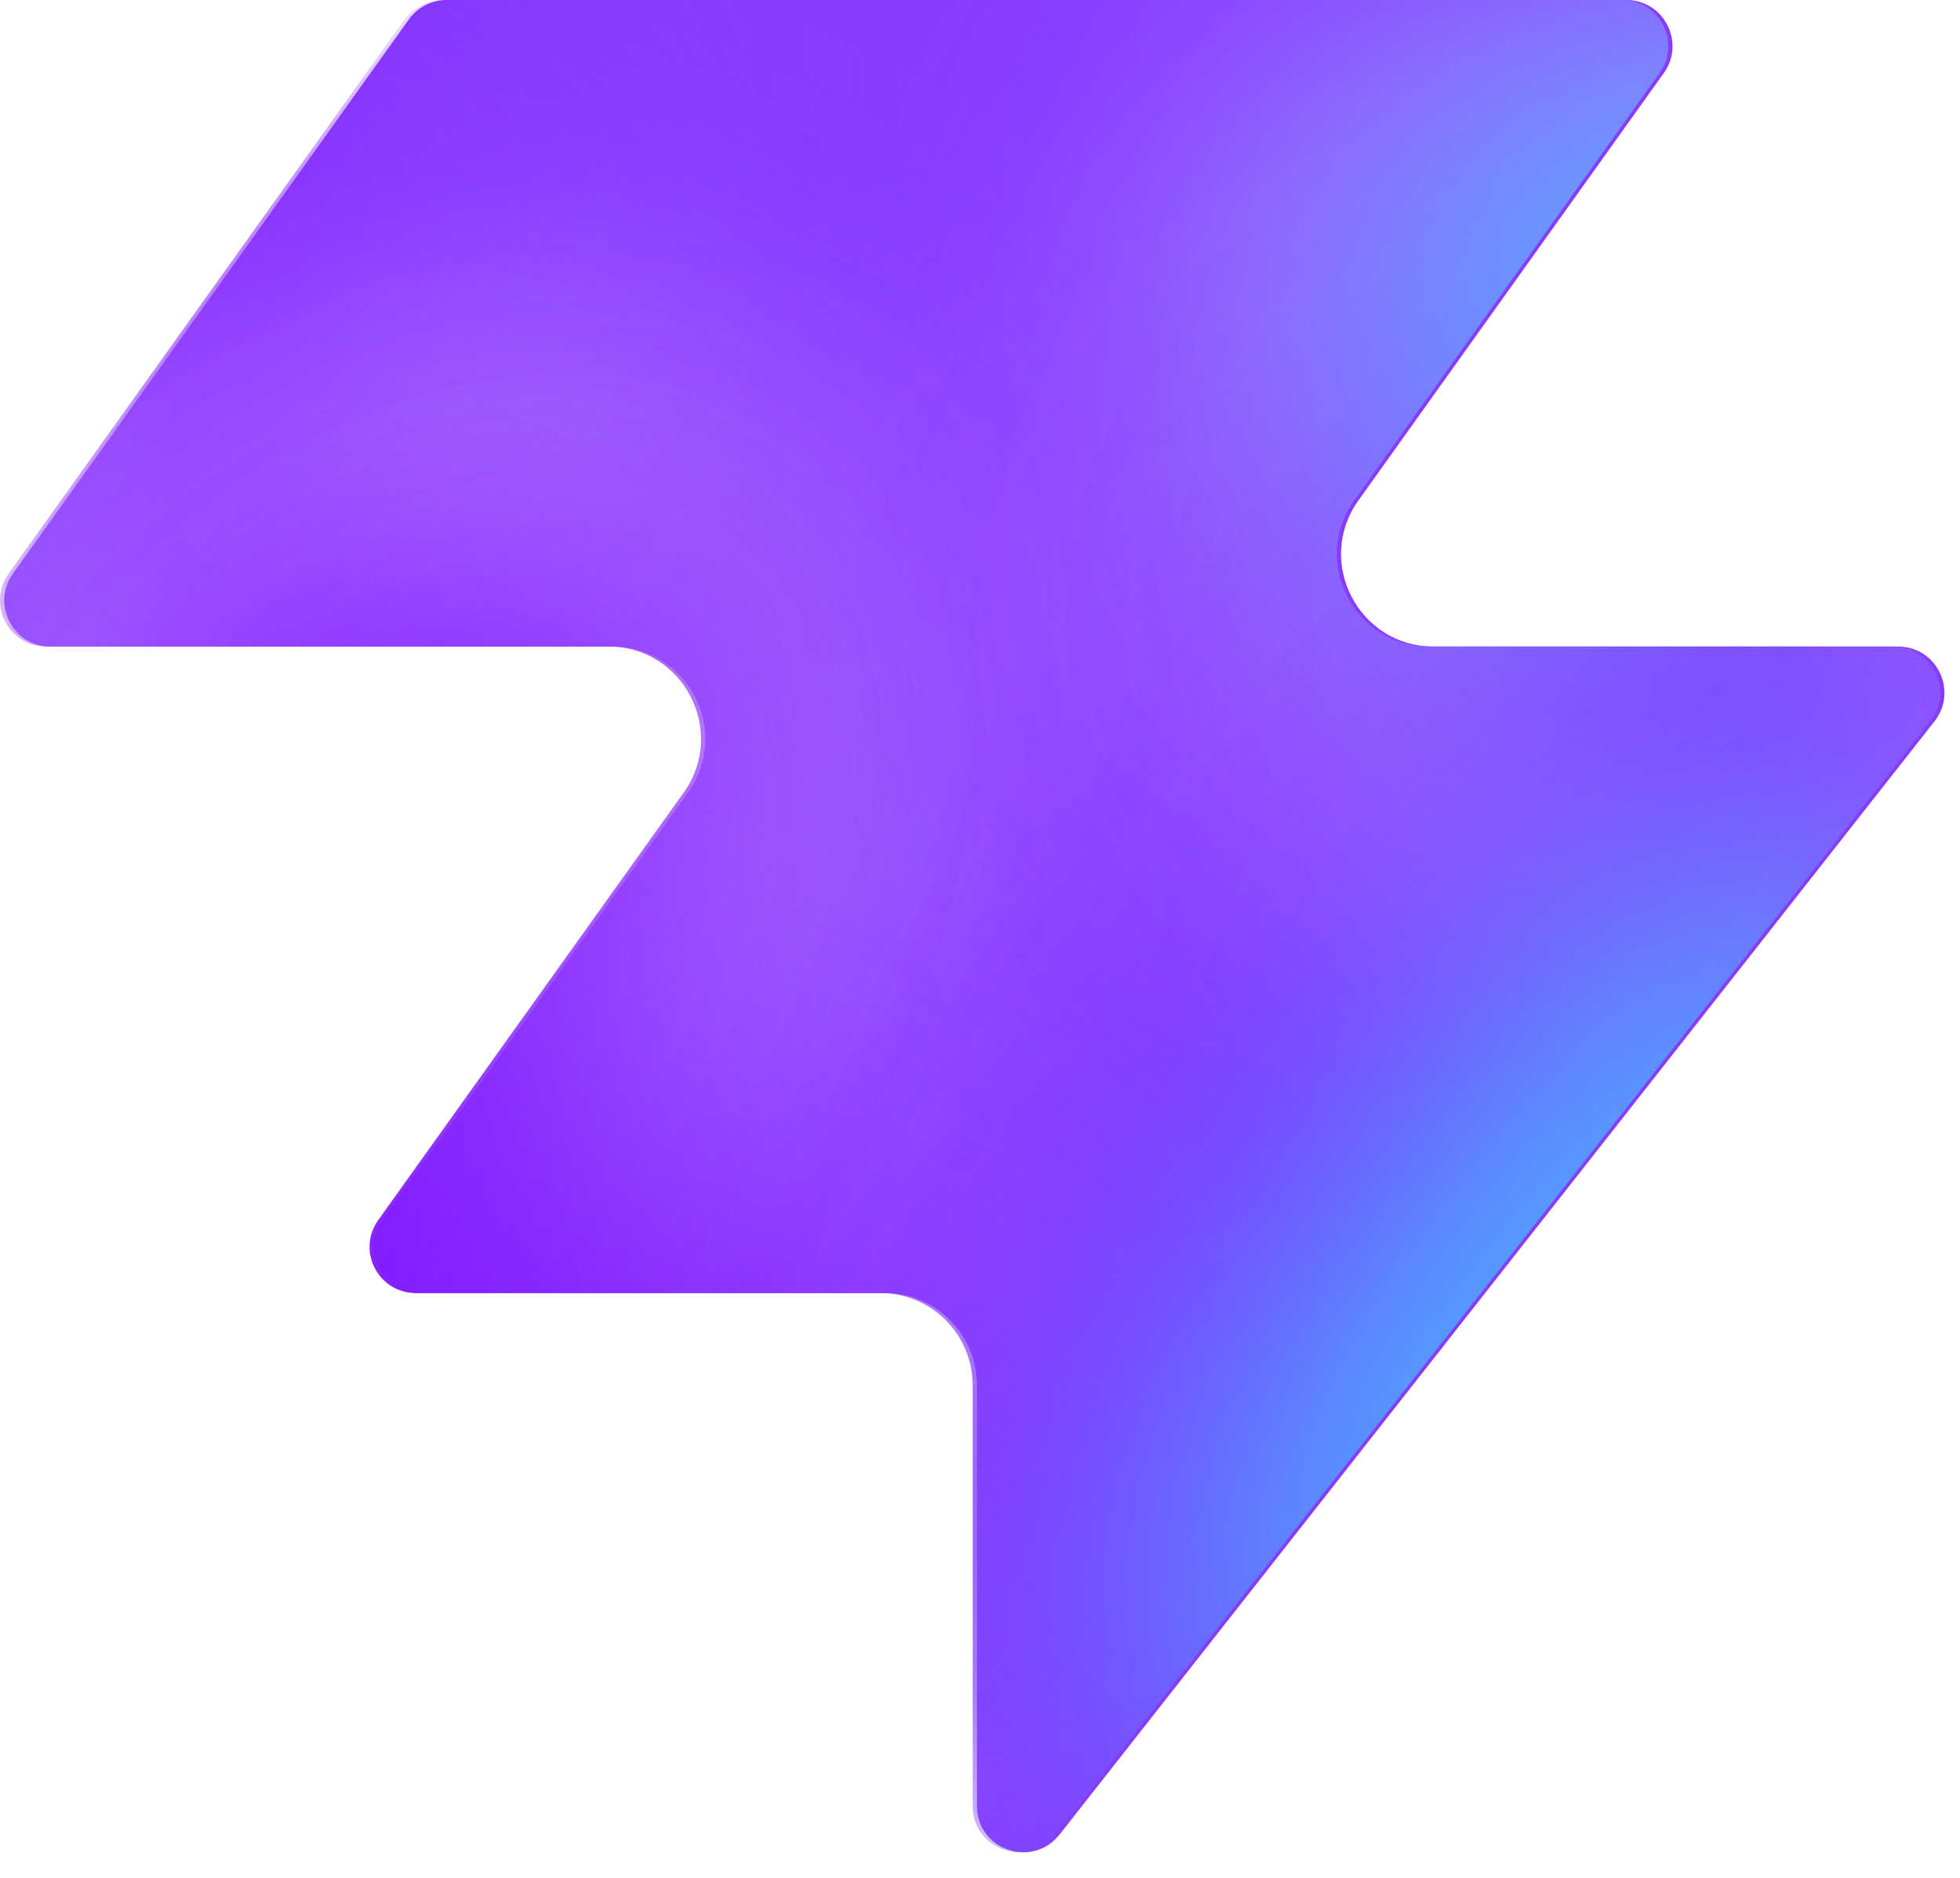
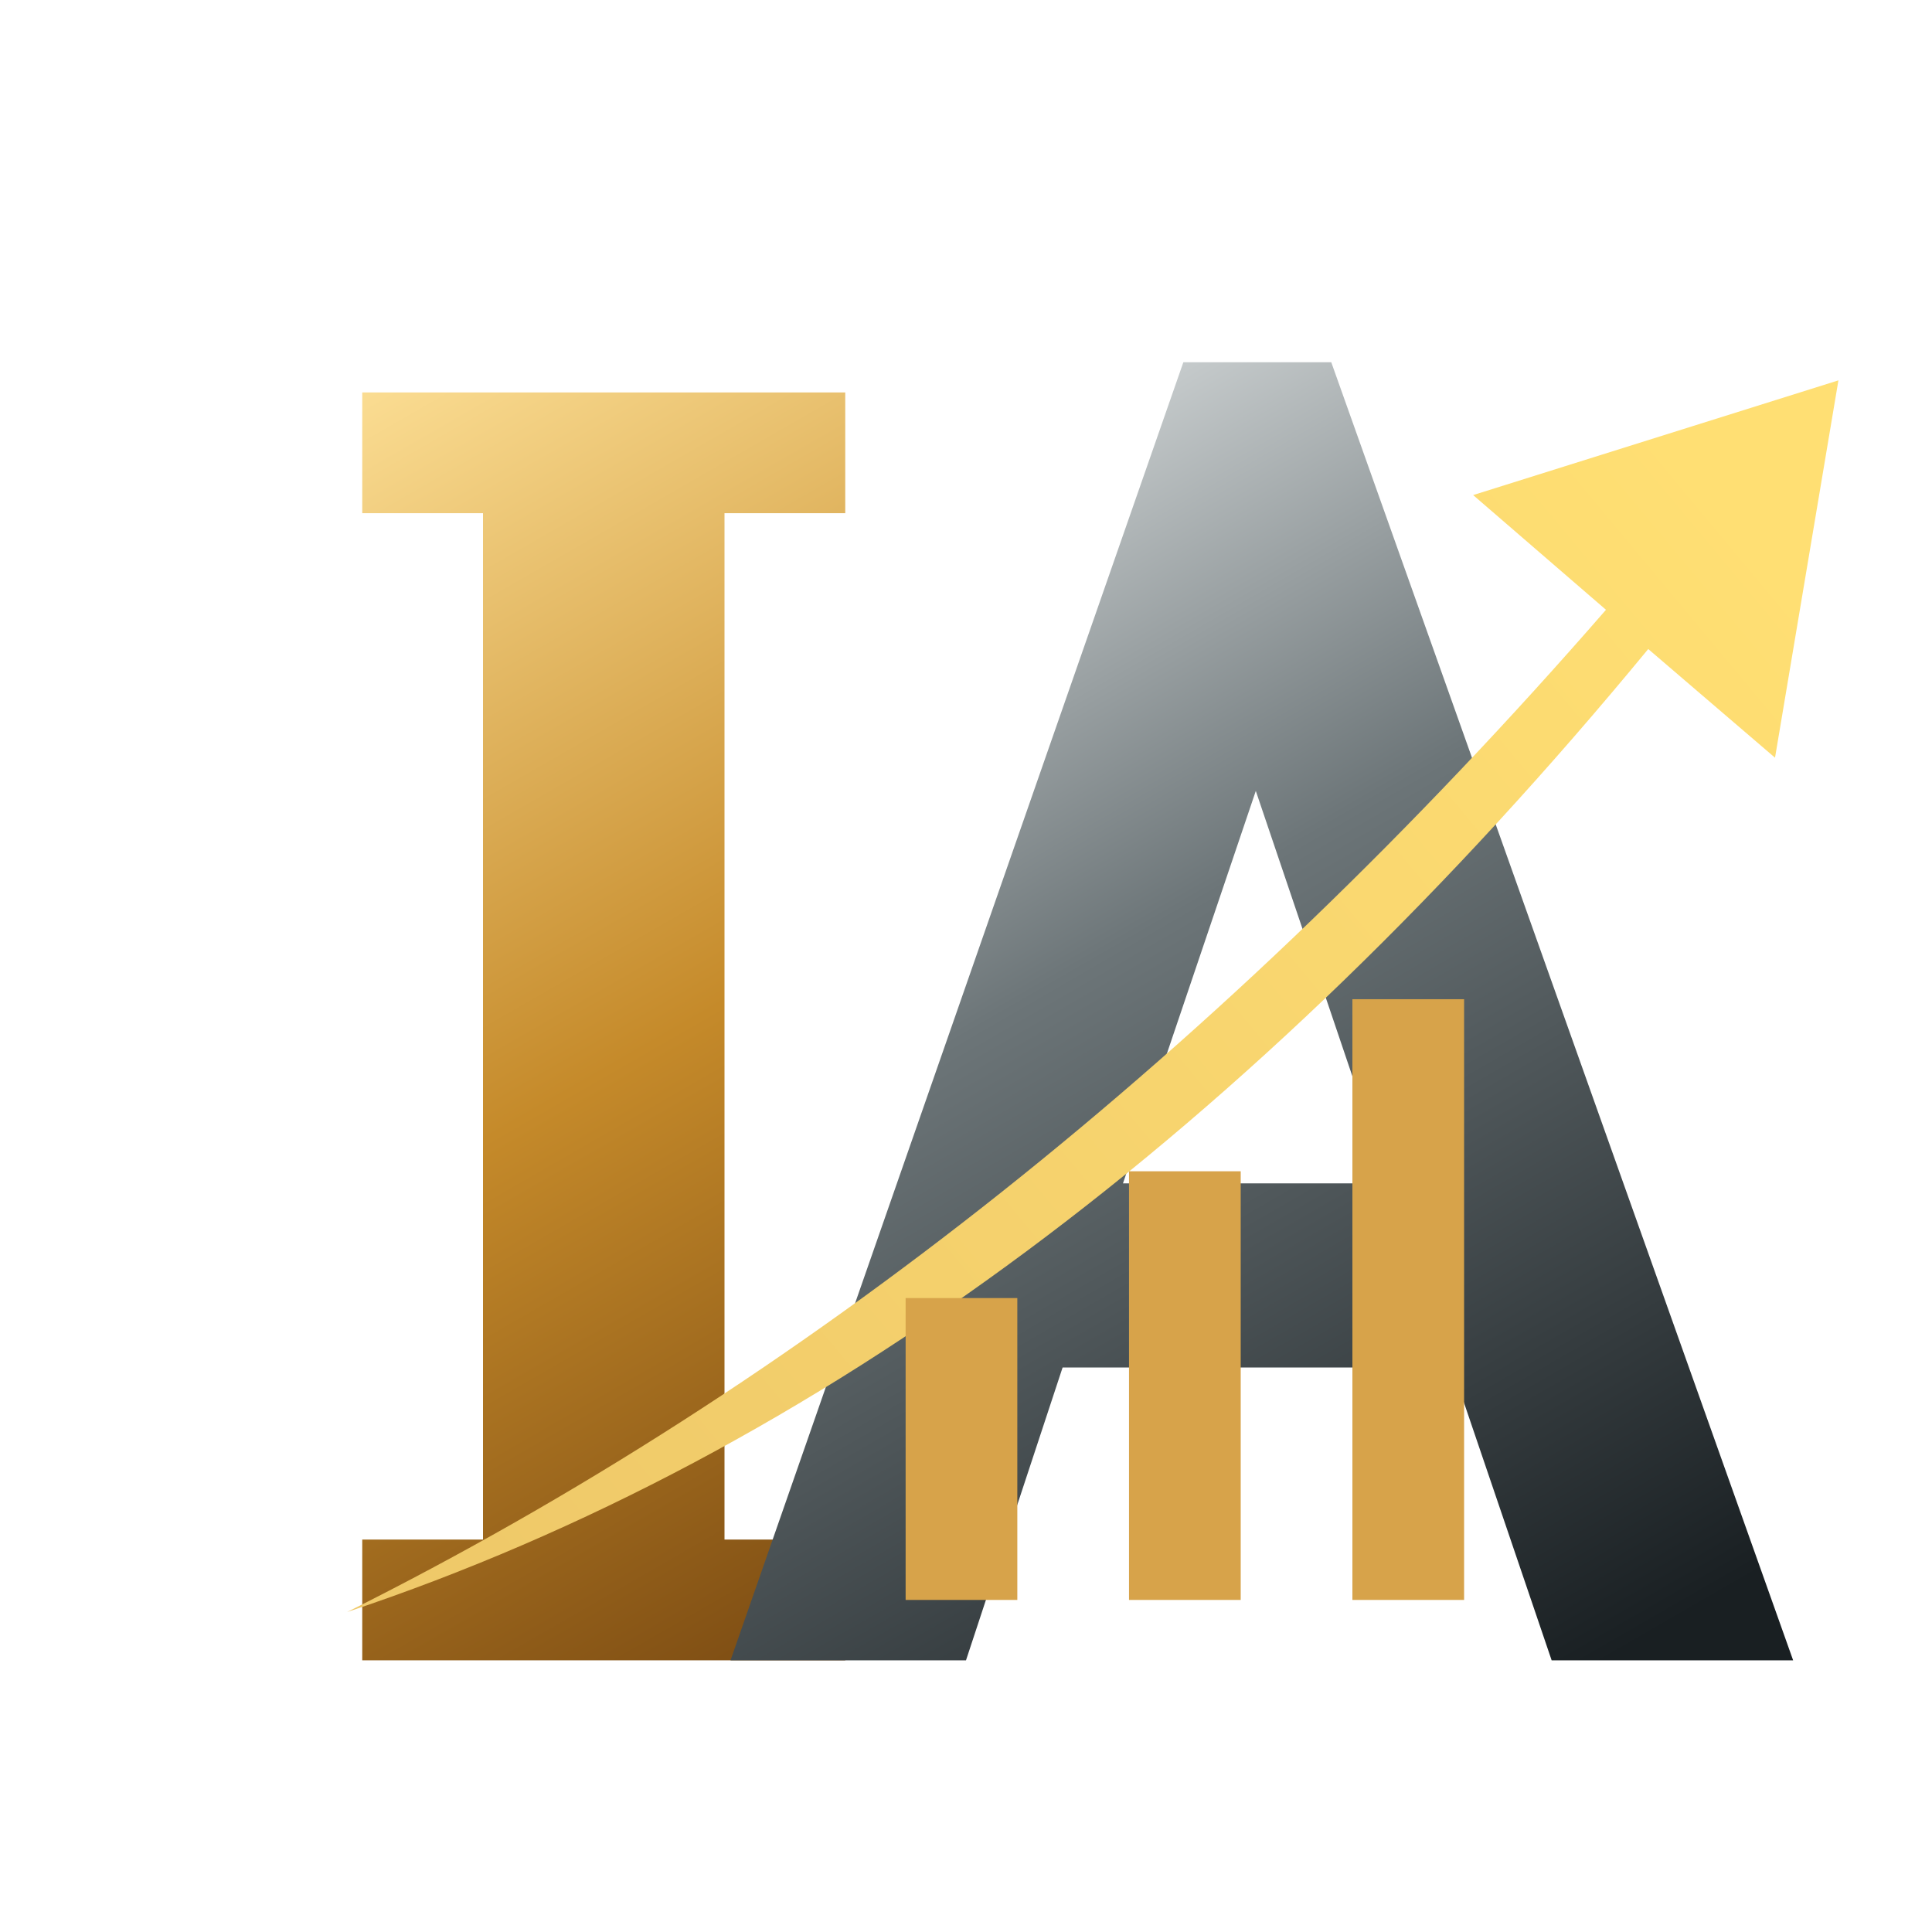
- <svg xmlns="http://www.w3.org/2000/svg" width="48" height="46" fill="none" viewBox="0 0 48 46">
-   <path fill="#863bff" d="M25.946 44.938c-.664.845-2.021.375-2.021-.698V33.937a2.26 2.26 0 0 0-2.262-2.262H10.287c-.92 0-1.456-1.04-.92-1.788l7.48-10.471c1.07-1.497 0-3.578-1.842-3.578H1.237c-.92 0-1.456-1.04-.92-1.788L10.013.474c.214-.297.556-.474.92-.474h28.894c.92 0 1.456 1.04.92 1.788l-7.48 10.471c-1.07 1.498 0 3.579 1.842 3.579h11.377c.943 0 1.473 1.088.89 1.83L25.947 44.94z" style="fill:#863bff;fill:color(display-p3 .525 .23 1);fill-opacity:1" />
-   <mask id="a" width="48" height="46" x="0" y="0" maskUnits="userSpaceOnUse" style="mask-type:alpha">
-     <path fill="#000" d="M25.842 44.938c-.664.844-2.021.375-2.021-.698V33.937a2.26 2.26 0 0 0-2.262-2.262H10.183c-.92 0-1.456-1.04-.92-1.788l7.48-10.471c1.07-1.498 0-3.579-1.842-3.579H1.133c-.92 0-1.456-1.04-.92-1.787L9.91.473c.214-.297.556-.474.92-.474h28.894c.92 0 1.456 1.04.92 1.788l-7.48 10.471c-1.07 1.498 0 3.578 1.842 3.578h11.377c.943 0 1.473 1.088.89 1.832L25.843 44.94z" style="fill:#000;fill-opacity:1" />
-   </mask>
-   <g mask="url(#a)">
-     <g filter="url(#b)">
-       <ellipse cx="5.508" cy="14.704" fill="#ede6ff" rx="5.508" ry="14.704" style="fill:#ede6ff;fill:color(display-p3 .927 .903 1);fill-opacity:1" transform="matrix(.00324 1 1 -.00324 -4.47 31.516)" />
-     </g>
-     <g filter="url(#c)">
-       <ellipse cx="10.399" cy="29.851" fill="#ede6ff" rx="10.399" ry="29.851" style="fill:#ede6ff;fill:color(display-p3 .927 .903 1);fill-opacity:1" transform="matrix(.00324 1 1 -.00324 -39.328 7.883)" />
-     </g>
-     <g filter="url(#d)">
-       <ellipse cx="5.508" cy="30.487" fill="#7e14ff" rx="5.508" ry="30.487" style="fill:#7e14ff;fill:color(display-p3 .492 .077 1);fill-opacity:1" transform="rotate(89.814 -25.913 -14.639)scale(1 -1)" />
-     </g>
-     <g filter="url(#e)">
-       <ellipse cx="5.508" cy="30.599" fill="#7e14ff" rx="5.508" ry="30.599" style="fill:#7e14ff;fill:color(display-p3 .492 .077 1);fill-opacity:1" transform="rotate(89.814 -32.644 -3.334)scale(1 -1)" />
-     </g>
-     <g filter="url(#f)">
-       <ellipse cx="5.508" cy="30.599" fill="#7e14ff" rx="5.508" ry="30.599" style="fill:#7e14ff;fill:color(display-p3 .492 .077 1);fill-opacity:1" transform="matrix(.00324 1 1 -.00324 -34.34 30.47)" />
-     </g>
-     <g filter="url(#g)">
-       <ellipse cx="14.072" cy="22.078" fill="#ede6ff" rx="14.072" ry="22.078" style="fill:#ede6ff;fill:color(display-p3 .927 .903 1);fill-opacity:1" transform="rotate(93.35 24.506 48.493)scale(-1 1)" />
-     </g>
-     <g filter="url(#h)">
-       <ellipse cx="3.47" cy="21.501" fill="#7e14ff" rx="3.47" ry="21.501" style="fill:#7e14ff;fill:color(display-p3 .492 .077 1);fill-opacity:1" transform="rotate(89.009 28.708 47.59)scale(-1 1)" />
-     </g>
-     <g filter="url(#i)">
-       <ellipse cx="3.47" cy="21.501" fill="#7e14ff" rx="3.47" ry="21.501" style="fill:#7e14ff;fill:color(display-p3 .492 .077 1);fill-opacity:1" transform="rotate(89.009 28.708 47.59)scale(-1 1)" />
-     </g>
-     <g filter="url(#j)">
-       <ellipse cx=".387" cy="8.972" fill="#7e14ff" rx="4.407" ry="29.108" style="fill:#7e14ff;fill:color(display-p3 .492 .077 1);fill-opacity:1" transform="rotate(39.51 .387 8.972)" />
-     </g>
-     <g filter="url(#k)">
-       <ellipse cx="47.523" cy="-6.092" fill="#7e14ff" rx="4.407" ry="29.108" style="fill:#7e14ff;fill:color(display-p3 .492 .077 1);fill-opacity:1" transform="rotate(37.892 47.523 -6.092)" />
-     </g>
-     <g filter="url(#l)">
-       <ellipse cx="41.412" cy="6.333" fill="#47bfff" rx="5.971" ry="9.665" style="fill:#47bfff;fill:color(display-p3 .28 .748 1);fill-opacity:1" transform="rotate(37.892 41.412 6.333)" />
-     </g>
-     <g filter="url(#m)">
-       <ellipse cx="-1.879" cy="38.332" fill="#7e14ff" rx="4.407" ry="29.108" style="fill:#7e14ff;fill:color(display-p3 .492 .077 1);fill-opacity:1" transform="rotate(37.892 -1.88 38.332)" />
-     </g>
-     <g filter="url(#n)">
-       <ellipse cx="-1.879" cy="38.332" fill="#7e14ff" rx="4.407" ry="29.108" style="fill:#7e14ff;fill:color(display-p3 .492 .077 1);fill-opacity:1" transform="rotate(37.892 -1.88 38.332)" />
-     </g>
-     <g filter="url(#o)">
-       <ellipse cx="35.651" cy="29.907" fill="#7e14ff" rx="4.407" ry="29.108" style="fill:#7e14ff;fill:color(display-p3 .492 .077 1);fill-opacity:1" transform="rotate(37.892 35.651 29.907)" />
-     </g>
-     <g filter="url(#p)">
-       <ellipse cx="38.418" cy="32.4" fill="#47bfff" rx="5.971" ry="15.297" style="fill:#47bfff;fill:color(display-p3 .28 .748 1);fill-opacity:1" transform="rotate(37.892 38.418 32.4)" />
-     </g>
-   </g>
+ <svg xmlns="http://www.w3.org/2000/svg" viewBox="0 0 64 64" role="img" aria-label="Finanzperformance">
  <defs>
-     <filter id="b" width="60.045" height="41.654" x="-19.77" y="16.149" color-interpolation-filters="sRGB" filterUnits="userSpaceOnUse">
-       <feFlood flood-opacity="0" result="BackgroundImageFix" />
-       <feBlend in="SourceGraphic" in2="BackgroundImageFix" result="shape" />
-       <feGaussianBlur result="effect1_foregroundBlur_2002_17158" stdDeviation="7.659" />
-     </filter>
-     <filter id="c" width="90.34" height="51.437" x="-54.613" y="-7.533" color-interpolation-filters="sRGB" filterUnits="userSpaceOnUse">
-       <feFlood flood-opacity="0" result="BackgroundImageFix" />
-       <feBlend in="SourceGraphic" in2="BackgroundImageFix" result="shape" />
-       <feGaussianBlur result="effect1_foregroundBlur_2002_17158" stdDeviation="7.659" />
-     </filter>
-     <filter id="d" width="79.355" height="29.4" x="-49.64" y="2.03" color-interpolation-filters="sRGB" filterUnits="userSpaceOnUse">
-       <feFlood flood-opacity="0" result="BackgroundImageFix" />
-       <feBlend in="SourceGraphic" in2="BackgroundImageFix" result="shape" />
-       <feGaussianBlur result="effect1_foregroundBlur_2002_17158" stdDeviation="4.596" />
-     </filter>
-     <filter id="e" width="79.579" height="29.4" x="-45.045" y="20.029" color-interpolation-filters="sRGB" filterUnits="userSpaceOnUse">
-       <feFlood flood-opacity="0" result="BackgroundImageFix" />
-       <feBlend in="SourceGraphic" in2="BackgroundImageFix" result="shape" />
-       <feGaussianBlur result="effect1_foregroundBlur_2002_17158" stdDeviation="4.596" />
-     </filter>
-     <filter id="f" width="79.579" height="29.4" x="-43.513" y="21.178" color-interpolation-filters="sRGB" filterUnits="userSpaceOnUse">
-       <feFlood flood-opacity="0" result="BackgroundImageFix" />
-       <feBlend in="SourceGraphic" in2="BackgroundImageFix" result="shape" />
-       <feGaussianBlur result="effect1_foregroundBlur_2002_17158" stdDeviation="4.596" />
-     </filter>
-     <filter id="g" width="74.749" height="58.852" x="15.756" y="-17.901" color-interpolation-filters="sRGB" filterUnits="userSpaceOnUse">
-       <feFlood flood-opacity="0" result="BackgroundImageFix" />
-       <feBlend in="SourceGraphic" in2="BackgroundImageFix" result="shape" />
-       <feGaussianBlur result="effect1_foregroundBlur_2002_17158" stdDeviation="7.659" />
-     </filter>
-     <filter id="h" width="61.377" height="25.362" x="23.548" y="2.284" color-interpolation-filters="sRGB" filterUnits="userSpaceOnUse">
-       <feFlood flood-opacity="0" result="BackgroundImageFix" />
-       <feBlend in="SourceGraphic" in2="BackgroundImageFix" result="shape" />
-       <feGaussianBlur result="effect1_foregroundBlur_2002_17158" stdDeviation="4.596" />
-     </filter>
-     <filter id="i" width="61.377" height="25.362" x="23.548" y="2.284" color-interpolation-filters="sRGB" filterUnits="userSpaceOnUse">
-       <feFlood flood-opacity="0" result="BackgroundImageFix" />
-       <feBlend in="SourceGraphic" in2="BackgroundImageFix" result="shape" />
-       <feGaussianBlur result="effect1_foregroundBlur_2002_17158" stdDeviation="4.596" />
-     </filter>
-     <filter id="j" width="56.045" height="63.649" x="-27.636" y="-22.853" color-interpolation-filters="sRGB" filterUnits="userSpaceOnUse">
-       <feFlood flood-opacity="0" result="BackgroundImageFix" />
-       <feBlend in="SourceGraphic" in2="BackgroundImageFix" result="shape" />
-       <feGaussianBlur result="effect1_foregroundBlur_2002_17158" stdDeviation="4.596" />
-     </filter>
-     <filter id="k" width="54.814" height="64.646" x="20.116" y="-38.415" color-interpolation-filters="sRGB" filterUnits="userSpaceOnUse">
-       <feFlood flood-opacity="0" result="BackgroundImageFix" />
-       <feBlend in="SourceGraphic" in2="BackgroundImageFix" result="shape" />
-       <feGaussianBlur result="effect1_foregroundBlur_2002_17158" stdDeviation="4.596" />
-     </filter>
-     <filter id="l" width="33.541" height="35.313" x="24.641" y="-11.323" color-interpolation-filters="sRGB" filterUnits="userSpaceOnUse">
-       <feFlood flood-opacity="0" result="BackgroundImageFix" />
-       <feBlend in="SourceGraphic" in2="BackgroundImageFix" result="shape" />
-       <feGaussianBlur result="effect1_foregroundBlur_2002_17158" stdDeviation="4.596" />
-     </filter>
-     <filter id="m" width="54.814" height="64.646" x="-29.286" y="6.009" color-interpolation-filters="sRGB" filterUnits="userSpaceOnUse">
-       <feFlood flood-opacity="0" result="BackgroundImageFix" />
-       <feBlend in="SourceGraphic" in2="BackgroundImageFix" result="shape" />
-       <feGaussianBlur result="effect1_foregroundBlur_2002_17158" stdDeviation="4.596" />
-     </filter>
-     <filter id="n" width="54.814" height="64.646" x="-29.286" y="6.009" color-interpolation-filters="sRGB" filterUnits="userSpaceOnUse">
-       <feFlood flood-opacity="0" result="BackgroundImageFix" />
-       <feBlend in="SourceGraphic" in2="BackgroundImageFix" result="shape" />
-       <feGaussianBlur result="effect1_foregroundBlur_2002_17158" stdDeviation="4.596" />
-     </filter>
-     <filter id="o" width="54.814" height="64.646" x="8.244" y="-2.416" color-interpolation-filters="sRGB" filterUnits="userSpaceOnUse">
-       <feFlood flood-opacity="0" result="BackgroundImageFix" />
-       <feBlend in="SourceGraphic" in2="BackgroundImageFix" result="shape" />
-       <feGaussianBlur result="effect1_foregroundBlur_2002_17158" stdDeviation="4.596" />
-     </filter>
-     <filter id="p" width="39.409" height="43.623" x="18.713" y="10.588" color-interpolation-filters="sRGB" filterUnits="userSpaceOnUse">
-       <feFlood flood-opacity="0" result="BackgroundImageFix" />
-       <feBlend in="SourceGraphic" in2="BackgroundImageFix" result="shape" />
-       <feGaussianBlur result="effect1_foregroundBlur_2002_17158" stdDeviation="4.596" />
-     </filter>
+     <linearGradient id="gold" x1="10" x2="33" y1="12" y2="52" gradientUnits="userSpaceOnUse">
+       <stop stop-color="#ffe39a" />
+       <stop offset=".55" stop-color="#c58a2a" />
+       <stop offset="1" stop-color="#7a4a12" />
+     </linearGradient>
+     <linearGradient id="steel" x1="29" x2="55" y1="9" y2="54" gradientUnits="userSpaceOnUse">
+       <stop stop-color="#f1f4f4" />
+       <stop offset=".45" stop-color="#6c7578" />
+       <stop offset="1" stop-color="#191f22" />
+     </linearGradient>
+     <linearGradient id="arrow" x1="16" x2="58" y1="52" y2="17" gradientUnits="userSpaceOnUse">
+       <stop stop-color="#efc969" />
+       <stop offset="1" stop-color="#ffdf73" />
+     </linearGradient>
  </defs>
+   <path fill="url(#gold)" d="M12 13h16v4h-4v34h4v4H12v-4h4V17h-4z" />
+   <path fill="url(#steel)" d="M39.2 12h4.9l15.3 43h-8l-3.3-9.7H35.2L32 55h-7.8zm6.8 27.2-4.4-13-4.4 13z" />
+   <path fill="url(#arrow)" d="M11.5 53.4c15-7.5 29-18.6 41.7-33.2l-4.4-3.8 12.1-3.8-2.1 12.5-4.2-3.6C41.5 37.4 27.1 48.2 11.5 53.4Z" />
+   <path fill="#d7a34a" d="M30 43h3.7v10H30zm7.4-4.2h3.7V53h-3.7zm7.4-5.7h3.7V53h-3.7z" />
</svg>
